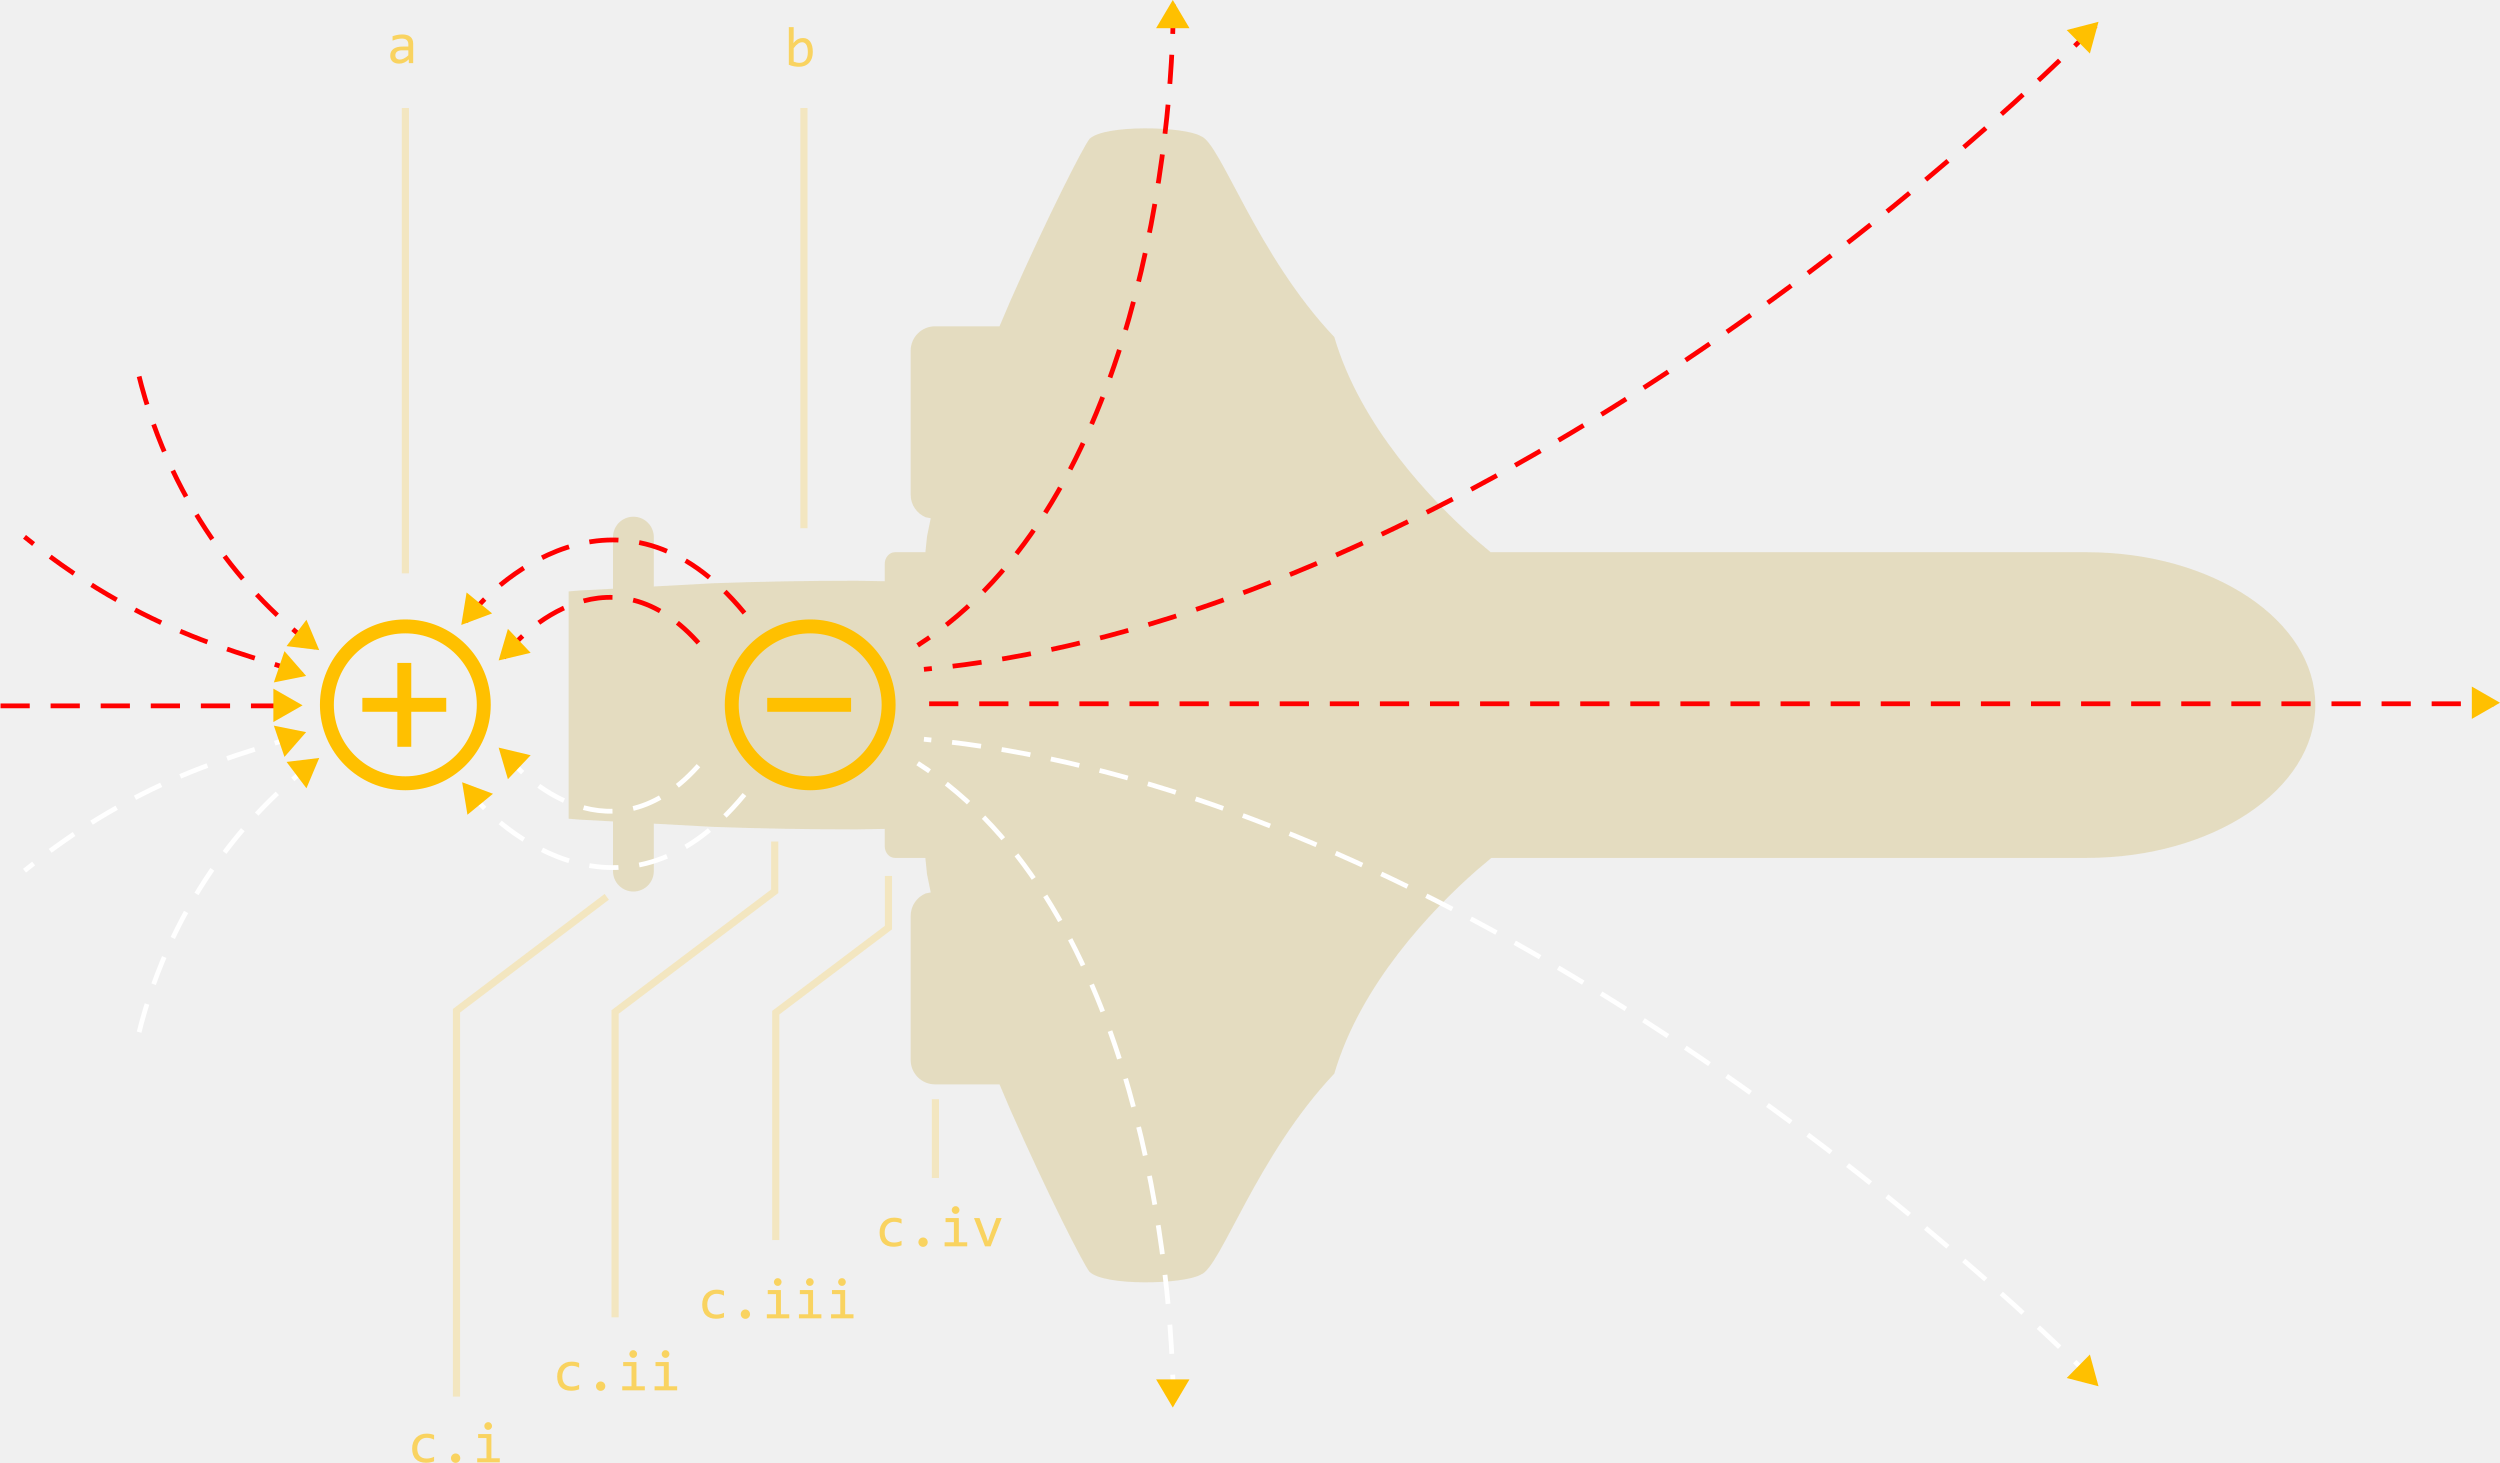
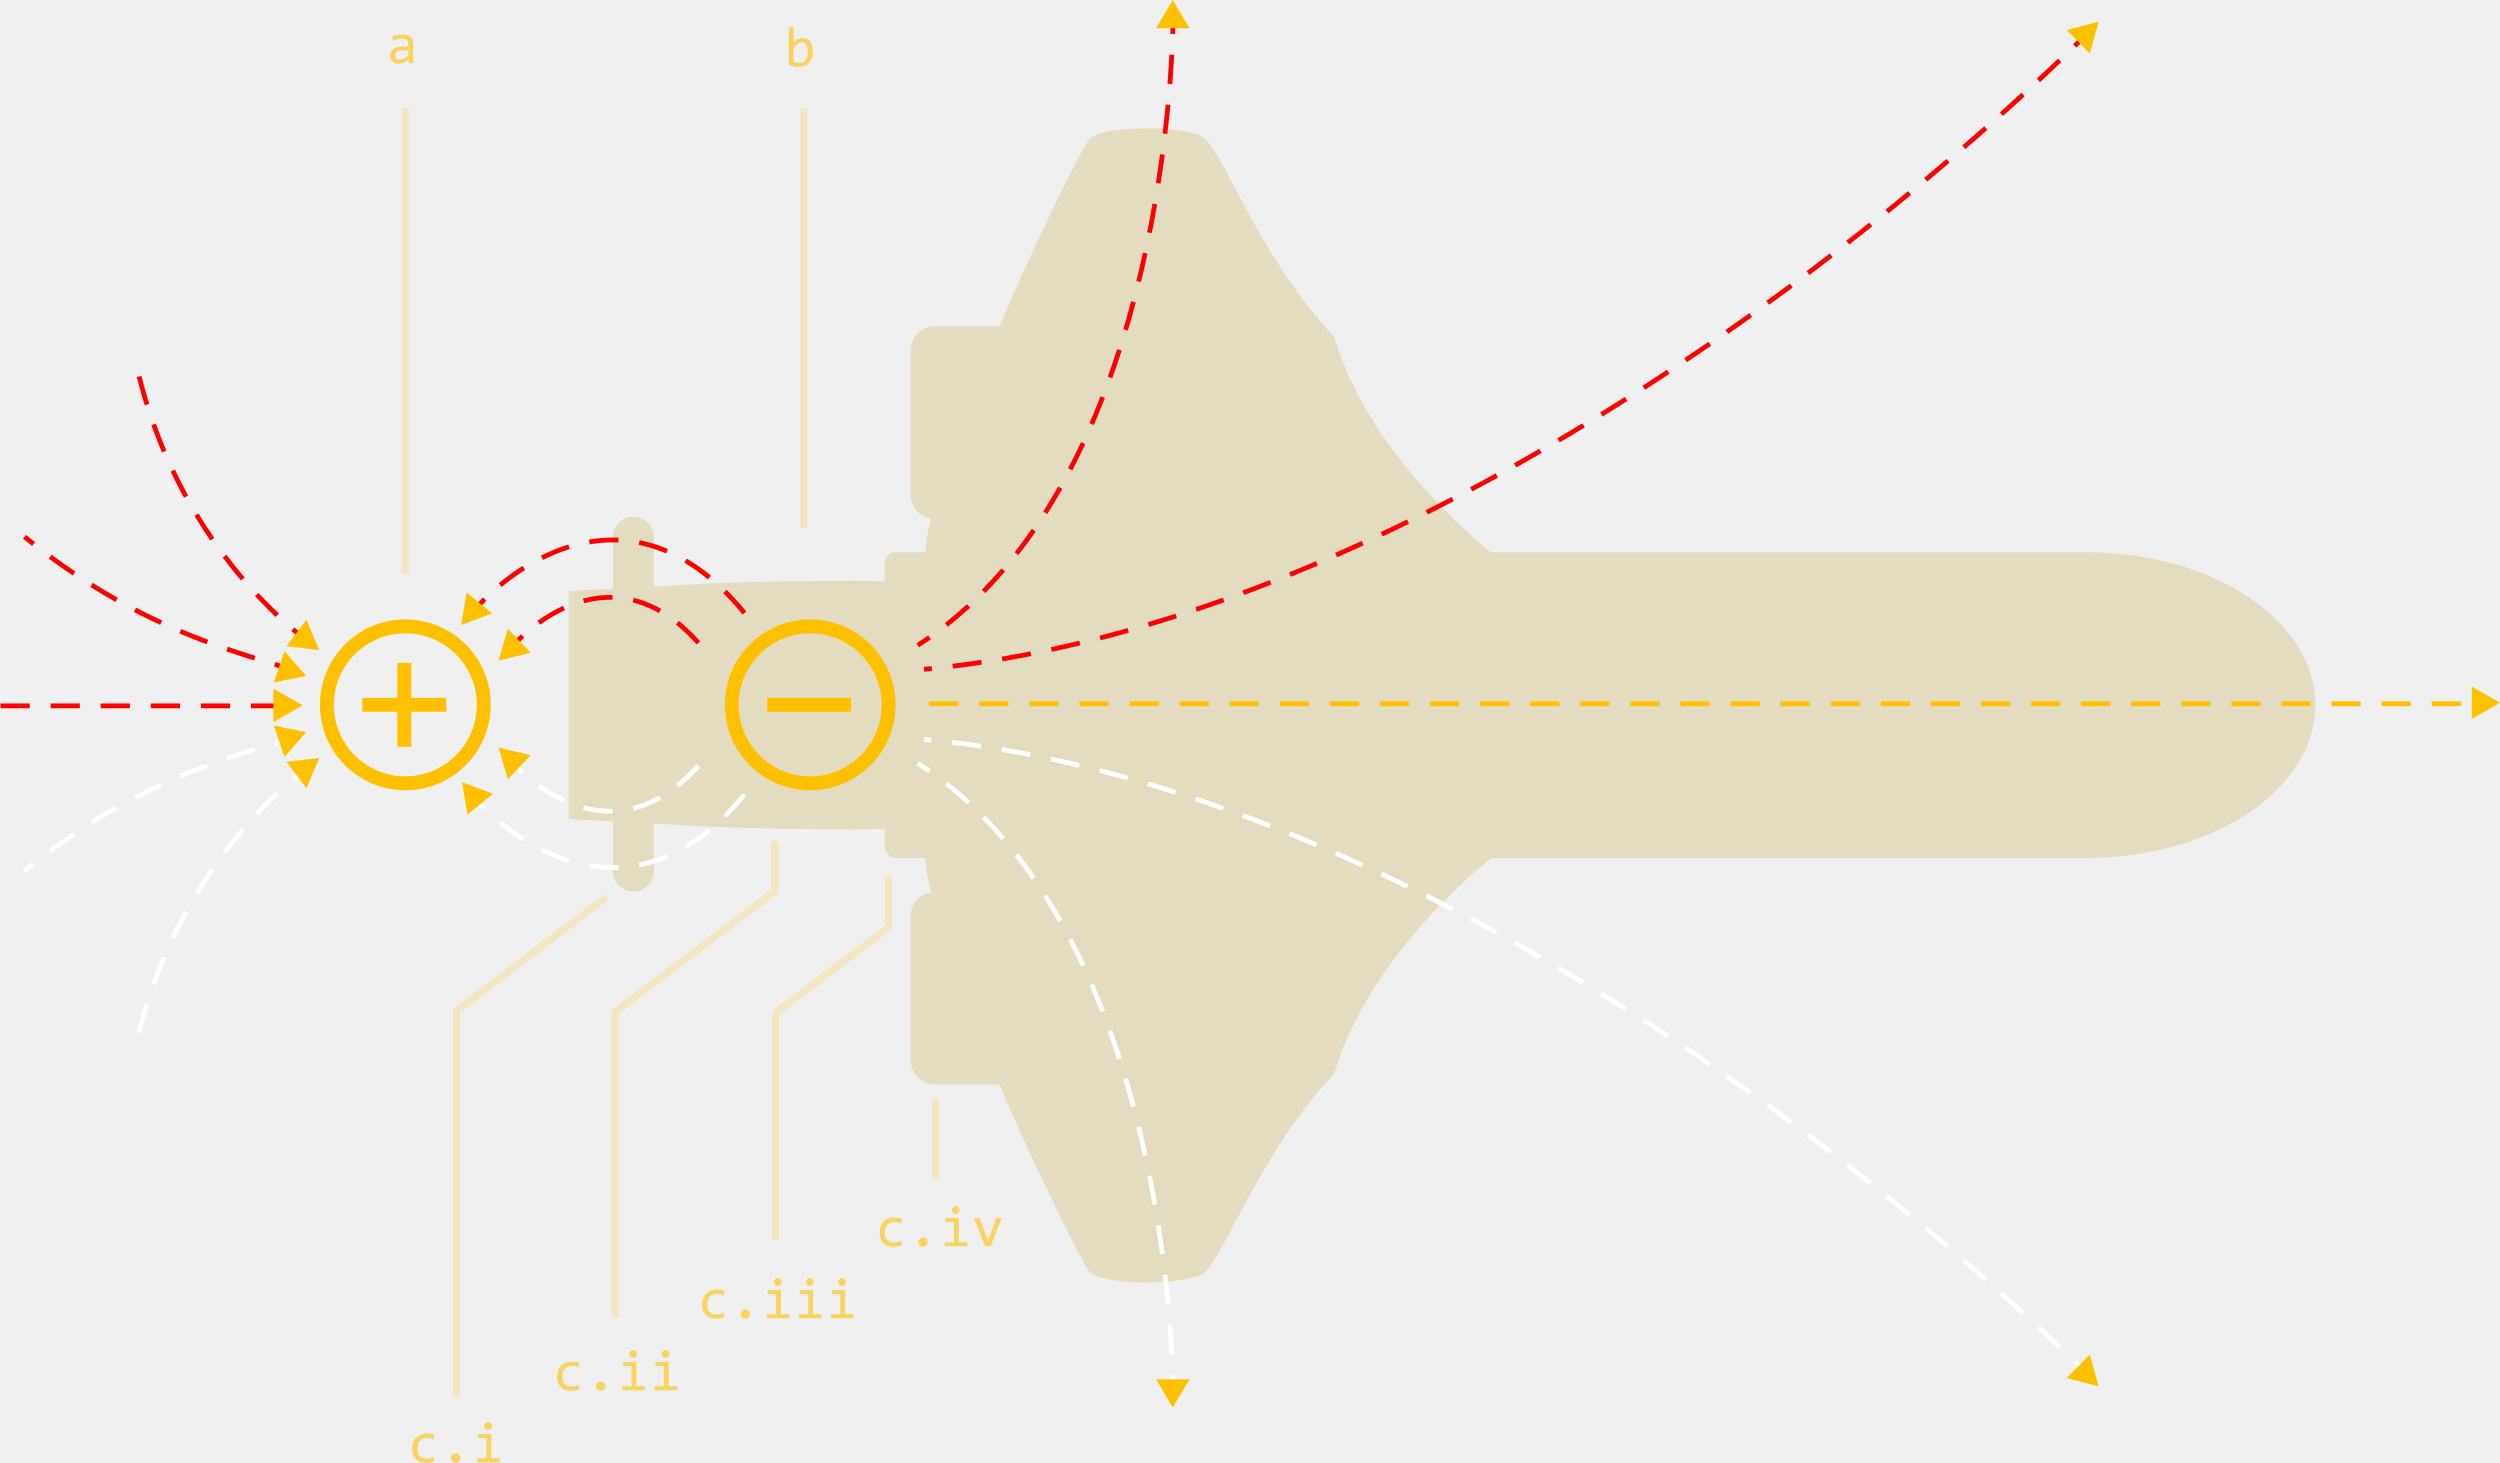
<svg xmlns="http://www.w3.org/2000/svg" width="2396" height="1402" xml:space="preserve" overflow="hidden">
  <style>
  .flux {
    stroke-dasharray: 28 20;
    animation: flux-move 6s linear infinite;
  }

  @keyframes flux-move {
    from { stroke-dashoffset: 0; }
    to   { stroke-dashoffset: -288; }
  }

    .reverse {
  animation-direction: reverse;
}
  
  </style>
  <defs>
    <clipPath id="clip0">
      <rect x="424" y="564" width="2396" height="1402" />
    </clipPath>
  </defs>
  <g clip-path="url(#clip0)" transform="translate(-424 -564)">
    <path d="M1167.5 1752.5 1167.5 1534.53 1275.5 1452.97 1275.5 1403.5" stroke="#FFC000" stroke-width="6.875" stroke-miterlimit="8" stroke-opacity="0.2" fill="none" fill-rule="evenodd" />
    <path d="M1013.5 1826.5 1013.5 1533.89 1166.5 1418.18 1166.5 1370.5" stroke="#FFC000" stroke-width="6.875" stroke-miterlimit="8" stroke-opacity="0.2" fill="none" fill-rule="evenodd" />
    <path d="M861.5 1902.5 861.5 1532.68 1005.5 1423.5" stroke="#FFC000" stroke-width="6.875" stroke-miterlimit="8" stroke-opacity="0.2" fill="none" fill-rule="evenodd" />
    <path d="M2643 1239.73C2643 1320.63 2544.92 1386.22 2423.94 1386.22L2423.86 1386.21 2423.82 1386.22 1853.31 1386.22 1839.43 1397.93C1795.42 1436.61 1727.78 1507.76 1702.82 1592.94 1628.37 1671.52 1593.75 1778.92 1575.06 1785.47 1566.92 1790.27 1543.7 1793.11 1520.76 1793 1497.82 1792.89 1475.17 1789.83 1468.16 1782.85 1462.19 1775.48 1427.7 1707.68 1392.49 1628.01L1381.94 1603.27 1320.17 1603.27C1307.25 1603.27 1296.78 1592.8 1296.78 1579.89L1296.78 1441.84C1296.78 1432.16 1302.67 1423.85 1311.06 1420.3L1316.02 1419.3 1312.47 1401.95 1310.85 1386.22 1281.69 1386.22C1276.29 1386.22 1271.92 1381.17 1271.92 1374.95L1271.92 1358.41 1244.58 1358.89C1197.55 1358.89 1151.65 1358.06 1107.31 1356.47L1050.61 1353.39 1050.61 1398.9C1050.61 1409.7 1041.85 1418.46 1031.05 1418.46 1020.25 1418.46 1011.49 1409.7 1011.49 1398.9L1011.49 1351.27 979.452 1349.53 969 1348.65 969 1130.82 979.452 1129.94 1011.49 1128.2 1011.49 1078.77C1011.49 1067.96 1020.25 1059.21 1031.05 1059.21 1041.85 1059.21 1050.61 1067.96 1050.61 1078.77L1050.61 1126.07 1107.31 1123C1151.65 1121.41 1197.55 1120.57 1244.58 1120.57L1271.92 1121.06 1271.92 1104.52C1271.92 1098.3 1276.29 1093.25 1281.69 1093.25L1310.9 1093.25 1312.47 1078.05 1316.02 1060.7 1311.06 1059.7C1302.67 1056.15 1296.78 1047.84 1296.78 1038.16L1296.78 900.11C1296.78 887.196 1307.25 876.728 1320.17 876.728L1381.94 876.728 1392.49 851.989C1427.7 772.319 1462.19 704.52 1468.16 697.153 1482.18 683.183 1558.78 684.929 1575.06 694.533 1593.75 701.082 1628.37 808.476 1702.82 887.057 1727.78 972.241 1795.42 1043.39 1839.43 1082.07L1852.68 1093.25 2423.82 1093.25 2423.86 1093.26 2423.94 1093.25C2544.92 1093.25 2643 1158.83 2643 1239.73Z" fill="#B88C00" fill-rule="evenodd" fill-opacity="0.2" />
    <path d="M812.5 667.5 812.5 1113.5" stroke="#FFC000" stroke-width="6.875" stroke-miterlimit="8" stroke-opacity="0.2" fill="none" fill-rule="evenodd" />
    <path d="M1194.5 667.5 1194.5 1070.26" stroke="#FFC000" stroke-width="6.875" stroke-miterlimit="8" stroke-opacity="0.2" fill="none" fill-rule="evenodd" />
    <path d="M0 0 0 75.47" stroke="#FFC000" stroke-width="6.875" stroke-miterlimit="8" stroke-opacity="0.2" fill="none" fill-rule="evenodd" transform="matrix(1 0 0 -1 1320.5 1692.97)" />
    <path d="M1192.73 604.48C1192.14 604.48 1191.54 604.573 1190.94 604.76 1190.33 604.947 1189.7 605.258 1189.05 605.693 1188.39 606.129 1187.71 606.707 1186.98 607.427 1186.26 608.147 1185.49 609.04 1184.66 610.107L1184.66 623.093C1185.58 623.449 1186.51 623.729 1187.45 623.933 1188.4 624.138 1189.3 624.24 1190.16 624.24 1191.23 624.24 1192.26 624.071 1193.23 623.733 1194.2 623.396 1195.06 622.831 1195.8 622.04 1196.54 621.249 1197.13 620.2 1197.57 618.893 1198.01 617.587 1198.23 615.964 1198.23 614.027 1198.23 612.622 1198.13 611.333 1197.92 610.16 1197.71 608.987 1197.39 607.982 1196.94 607.147 1196.5 606.311 1195.92 605.658 1195.23 605.187 1194.53 604.716 1193.7 604.48 1192.73 604.48ZM1180 590 1184.66 590 1184.66 600.373 1184.45 605.333C1185.79 603.538 1187.22 602.271 1188.75 601.534 1190.28 600.796 1191.92 600.427 1193.67 600.427 1195.21 600.427 1196.56 600.747 1197.72 601.387 1198.88 602.027 1199.85 602.929 1200.64 604.093 1201.43 605.258 1202.02 606.662 1202.41 608.307 1202.8 609.951 1203 611.787 1203 613.813 1203 616.035 1202.69 618.022 1202.08 619.773 1201.46 621.524 1200.58 623.009 1199.45 624.227 1198.31 625.444 1196.93 626.378 1195.31 627.026 1193.68 627.675 1191.85 628 1189.81 628 1188.22 628 1186.59 627.849 1184.93 627.547 1183.27 627.244 1181.63 626.764 1180 626.107Z" fill="#FFC000" fill-rule="evenodd" fill-opacity="0.6" />
    <path d="M809.478 612.212C808.327 612.212 807.335 612.328 806.502 612.562 805.67 612.795 804.988 613.127 804.456 613.558 803.925 613.989 803.531 614.505 803.274 615.106 803.017 615.707 802.889 616.385 802.889 617.138 802.889 617.659 802.969 618.157 803.128 618.633 803.287 619.108 803.544 619.53 803.898 619.898 804.253 620.266 804.713 620.558 805.28 620.773 805.847 620.988 806.538 621.096 807.353 621.096 808.415 621.096 809.633 620.769 811.006 620.114 812.379 619.458 813.827 618.422 815.35 617.004L815.35 612.212ZM809.584 597C811.196 597 812.649 597.18 813.942 597.539 815.235 597.898 816.329 598.445 817.223 599.181 818.118 599.917 818.804 600.841 819.282 601.954 819.761 603.067 820 604.377 820 605.885L820 624.516 815.855 624.516 815.749 620.881C814.296 622.335 812.822 623.385 811.325 624.031 809.828 624.677 808.256 625 806.608 625 805.085 625 803.783 624.802 802.703 624.408 801.622 624.013 800.732 623.47 800.033 622.779 799.333 622.088 798.819 621.276 798.491 620.342 798.164 619.409 798 618.395 798 617.3 798 614.59 798.996 612.467 800.989 610.933 802.982 609.398 805.926 608.631 809.823 608.631L815.35 608.631 815.35 606.262C815.35 604.664 814.845 603.385 813.836 602.425 812.826 601.465 811.285 600.985 809.212 600.985 807.707 600.985 806.223 601.155 804.762 601.497 803.301 601.837 801.791 602.322 800.232 602.95L800.232 598.723C800.816 598.508 801.467 598.297 802.185 598.091 802.902 597.884 803.659 597.7 804.456 597.539 805.253 597.377 806.086 597.247 806.954 597.148 807.822 597.05 808.699 597 809.584 597Z" fill="#FFC000" fill-rule="evenodd" fill-opacity="0.6" />
    <path d="M860.664 1957C861.274 1957 861.852 1957.12 862.399 1957.35 862.946 1957.59 863.421 1957.91 863.824 1958.32 864.228 1958.74 864.546 1959.22 864.779 1959.77 865.012 1960.32 865.129 1960.91 865.129 1961.54 865.129 1962.15 865.012 1962.73 864.779 1963.27 864.546 1963.81 864.228 1964.28 863.824 1964.69 863.421 1965.09 862.946 1965.41 862.399 1965.65 861.852 1965.88 861.274 1966 860.664 1966 860.036 1966 859.453 1965.88 858.915 1965.65 858.378 1965.41 857.907 1965.09 857.503 1964.69 857.1 1964.28 856.782 1963.81 856.549 1963.27 856.315 1962.73 856.199 1962.15 856.199 1961.54 856.199 1960.91 856.315 1960.32 856.549 1959.77 856.782 1959.22 857.1 1958.74 857.503 1958.32 857.907 1957.91 858.378 1957.59 858.915 1957.35 859.453 1957.12 860.036 1957 860.664 1957ZM882.235 1938.38 894.958 1938.38 894.958 1961.59 903 1961.59 903 1965.51 881.348 1965.51 881.348 1961.59 890.224 1961.59 890.224 1942.27 882.235 1942.27ZM832.61 1938C834.009 1938 835.318 1938.1 836.537 1938.3 837.756 1938.5 838.922 1938.82 840.034 1939.27L840.034 1943.76C838.868 1943.14 837.68 1942.7 836.47 1942.42 835.259 1942.14 834.009 1942 832.718 1942 831.516 1942 830.382 1942.23 829.315 1942.69 828.248 1943.15 827.311 1943.81 826.504 1944.68 825.698 1945.54 825.061 1946.59 824.595 1947.84 824.128 1949.08 823.895 1950.49 823.895 1952.05 823.895 1955.33 824.689 1957.79 826.276 1959.42 827.863 1961.05 830.064 1961.86 832.879 1961.86 834.152 1961.86 835.385 1961.72 836.577 1961.43 837.77 1961.14 838.922 1960.71 840.034 1960.14L840.034 1964.51C838.814 1964.98 837.564 1965.33 836.282 1965.55 835 1965.78 833.677 1965.89 832.314 1965.89 828.046 1965.89 824.761 1964.73 822.456 1962.41 820.152 1960.08 819 1956.68 819 1952.22 819 1950.07 819.332 1948.13 819.995 1946.38 820.659 1944.63 821.591 1943.14 822.793 1941.89 823.994 1940.65 825.429 1939.69 827.096 1939.01 828.764 1938.34 830.602 1938 832.61 1938ZM891.864 1927C892.385 1927 892.869 1927.09 893.317 1927.28 893.765 1927.47 894.155 1927.74 894.487 1928.08 894.819 1928.42 895.079 1928.82 895.267 1929.26 895.455 1929.7 895.549 1930.18 895.549 1930.7 895.549 1931.21 895.455 1931.68 895.267 1932.14 895.079 1932.59 894.819 1932.98 894.487 1933.32 894.155 1933.67 893.765 1933.93 893.317 1934.12 892.869 1934.31 892.385 1934.41 891.864 1934.41 891.345 1934.41 890.86 1934.31 890.412 1934.12 889.964 1933.93 889.574 1933.67 889.242 1933.32 888.91 1932.98 888.65 1932.59 888.462 1932.14 888.274 1931.68 888.18 1931.21 888.18 1930.7 888.18 1930.18 888.274 1929.7 888.462 1929.26 888.65 1928.82 888.91 1928.42 889.242 1928.08 889.574 1927.74 889.964 1927.47 890.412 1927.28 890.86 1927.09 891.345 1927 891.864 1927Z" fill="#FFC000" fill-rule="evenodd" fill-opacity="0.6" />
    <path d="M999.669 1888C1000.28 1888 1000.86 1888.12 1001.4 1888.35 1001.95 1888.59 1002.43 1888.91 1002.83 1889.32 1003.23 1889.74 1003.55 1890.22 1003.78 1890.77 1004.02 1891.32 1004.13 1891.91 1004.13 1892.54 1004.13 1893.15 1004.02 1893.73 1003.78 1894.27 1003.55 1894.81 1003.23 1895.28 1002.83 1895.69 1002.43 1896.09 1001.95 1896.41 1001.4 1896.65 1000.86 1896.88 1000.28 1897 999.669 1897 999.041 1897 998.459 1896.88 997.921 1896.65 997.382 1896.41 996.912 1896.09 996.508 1895.69 996.105 1895.28 995.786 1894.81 995.553 1894.27 995.32 1893.73 995.204 1893.15 995.204 1892.54 995.204 1891.91 995.32 1891.32 995.553 1890.77 995.786 1890.22 996.105 1889.74 996.508 1889.32 996.912 1888.91 997.382 1888.59 997.921 1888.35 998.459 1888.12 999.041 1888 999.669 1888ZM1052.23 1869.38 1064.96 1869.38 1064.96 1892.59 1073 1892.59 1073 1896.51 1051.35 1896.51 1051.35 1892.59 1060.22 1892.59 1060.22 1873.27 1052.23 1873.27ZM1021.24 1869.38 1033.97 1869.38 1033.97 1892.59 1042.01 1892.59 1042.01 1896.51 1020.36 1896.51 1020.36 1892.59 1029.23 1892.59 1029.23 1873.27 1021.24 1873.27ZM971.612 1869C973.011 1869 974.32 1869.1 975.539 1869.3 976.759 1869.5 977.924 1869.82 979.036 1870.27L979.036 1874.76C977.871 1874.14 976.683 1873.7 975.472 1873.42 974.261 1873.14 973.011 1873 971.719 1873 970.518 1873 969.384 1873.23 968.316 1873.69 967.249 1874.15 966.312 1874.81 965.505 1875.68 964.698 1876.54 964.062 1877.59 963.595 1878.84 963.129 1880.08 962.896 1881.49 962.896 1883.05 962.896 1886.33 963.69 1888.79 965.277 1890.42 966.864 1892.05 969.065 1892.87 971.881 1892.87 973.154 1892.87 974.387 1892.72 975.58 1892.43 976.772 1892.14 977.924 1891.71 979.036 1891.14L979.036 1895.51C977.817 1895.98 976.566 1896.33 975.284 1896.55 974.001 1896.78 972.679 1896.89 971.316 1896.89 967.048 1896.89 963.761 1895.73 961.457 1893.41 959.152 1891.08 958 1887.68 958 1883.22 958 1881.07 958.332 1879.13 958.995 1877.38 959.659 1875.63 960.592 1874.14 961.793 1872.89 962.995 1871.65 964.429 1870.69 966.097 1870.01 967.765 1869.34 969.603 1869 971.612 1869ZM1061.86 1858C1062.38 1858 1062.87 1858.09 1063.32 1858.28 1063.76 1858.47 1064.15 1858.74 1064.49 1859.08 1064.82 1859.42 1065.08 1859.82 1065.27 1860.26 1065.45 1860.7 1065.55 1861.18 1065.55 1861.7 1065.55 1862.21 1065.45 1862.68 1065.27 1863.13 1065.08 1863.59 1064.82 1863.98 1064.49 1864.32 1064.15 1864.67 1063.76 1864.93 1063.32 1865.12 1062.87 1865.31 1062.38 1865.41 1061.86 1865.41 1061.34 1865.41 1060.86 1865.31 1060.41 1865.12 1059.96 1864.93 1059.57 1864.67 1059.24 1864.32 1058.91 1863.98 1058.65 1863.59 1058.46 1863.13 1058.27 1862.68 1058.18 1862.21 1058.18 1861.7 1058.18 1861.18 1058.27 1860.7 1058.46 1860.26 1058.65 1859.82 1058.91 1859.42 1059.24 1859.08 1059.57 1858.74 1059.96 1858.47 1060.41 1858.28 1060.86 1858.09 1061.34 1858 1061.86 1858ZM1030.87 1858C1031.39 1858 1031.88 1858.09 1032.33 1858.28 1032.77 1858.47 1033.16 1858.74 1033.5 1859.08 1033.83 1859.42 1034.09 1859.82 1034.28 1860.26 1034.46 1860.7 1034.56 1861.18 1034.56 1861.7 1034.56 1862.21 1034.46 1862.68 1034.28 1863.13 1034.09 1863.59 1033.83 1863.98 1033.5 1864.32 1033.16 1864.67 1032.77 1864.93 1032.33 1865.12 1031.88 1865.31 1031.39 1865.41 1030.87 1865.41 1030.35 1865.41 1029.87 1865.31 1029.42 1865.12 1028.97 1864.93 1028.58 1864.67 1028.25 1864.32 1027.92 1863.98 1027.66 1863.59 1027.47 1863.13 1027.28 1862.68 1027.19 1862.21 1027.19 1861.7 1027.19 1861.18 1027.28 1860.7 1027.47 1860.26 1027.66 1859.82 1027.92 1859.42 1028.25 1859.08 1028.58 1858.74 1028.97 1858.47 1029.42 1858.28 1029.87 1858.09 1030.35 1858 1030.87 1858Z" fill="#FFC000" fill-rule="evenodd" fill-opacity="0.6" />
    <path d="M1138.39 1819C1138.99 1819 1139.57 1819.12 1140.11 1819.35 1140.65 1819.59 1141.13 1819.91 1141.53 1820.32 1141.93 1820.74 1142.24 1821.22 1142.47 1821.77 1142.71 1822.32 1142.82 1822.91 1142.82 1823.54 1142.82 1824.15 1142.71 1824.73 1142.47 1825.27 1142.24 1825.81 1141.93 1826.28 1141.53 1826.69 1141.13 1827.09 1140.65 1827.41 1140.11 1827.65 1139.57 1827.88 1138.99 1828 1138.39 1828 1137.76 1828 1137.18 1827.88 1136.65 1827.65 1136.12 1827.41 1135.65 1827.09 1135.25 1826.69 1134.85 1826.28 1134.53 1825.81 1134.3 1825.27 1134.07 1824.73 1133.95 1824.15 1133.95 1823.54 1133.95 1822.91 1134.07 1822.32 1134.3 1821.77 1134.53 1821.22 1134.85 1820.74 1135.25 1820.32 1135.65 1819.91 1136.12 1819.59 1136.65 1819.35 1137.18 1819.12 1137.76 1819 1138.39 1819ZM1221.37 1800.38 1234.01 1800.38 1234.01 1823.59 1242 1823.59 1242 1827.51 1220.49 1827.51 1220.49 1823.59 1229.31 1823.59 1229.31 1804.27 1221.37 1804.27ZM1190.59 1800.38 1203.23 1800.38 1203.23 1823.59 1211.22 1823.59 1211.22 1827.51 1189.71 1827.51 1189.71 1823.59 1198.53 1823.59 1198.53 1804.27 1190.59 1804.27ZM1159.81 1800.38 1172.45 1800.38 1172.45 1823.59 1180.44 1823.59 1180.44 1827.51 1158.93 1827.51 1158.93 1823.59 1167.75 1823.59 1167.75 1804.27 1159.81 1804.27ZM1110.52 1800C1111.91 1800 1113.21 1800.1 1114.42 1800.3 1115.63 1800.5 1116.79 1800.82 1117.89 1801.27L1117.89 1805.76C1116.74 1805.14 1115.56 1804.7 1114.35 1804.42 1113.15 1804.14 1111.91 1804 1110.63 1804 1109.43 1804 1108.31 1804.23 1107.25 1804.69 1106.19 1805.15 1105.26 1805.81 1104.45 1806.68 1103.65 1807.54 1103.02 1808.59 1102.56 1809.84 1102.09 1811.08 1101.86 1812.49 1101.86 1814.05 1101.86 1817.33 1102.65 1819.79 1104.23 1821.42 1105.8 1823.05 1107.99 1823.86 1110.79 1823.86 1112.05 1823.86 1113.28 1823.72 1114.46 1823.43 1115.64 1823.14 1116.79 1822.71 1117.89 1822.14L1117.89 1826.51C1116.68 1826.98 1115.44 1827.33 1114.17 1827.55 1112.89 1827.78 1111.58 1827.89 1110.23 1827.89 1105.99 1827.89 1102.72 1826.73 1100.43 1824.41 1098.14 1822.08 1097 1818.68 1097 1814.22 1097 1812.07 1097.33 1810.13 1097.99 1808.38 1098.65 1806.63 1099.57 1805.14 1100.77 1803.89 1101.96 1802.65 1103.39 1801.69 1105.04 1801.01 1106.7 1800.34 1108.52 1800 1110.52 1800ZM1230.94 1789C1231.46 1789 1231.94 1789.09 1232.38 1789.28 1232.83 1789.47 1233.21 1789.74 1233.54 1790.08 1233.87 1790.42 1234.13 1790.82 1234.32 1791.26 1234.51 1791.7 1234.6 1792.18 1234.6 1792.7 1234.6 1793.21 1234.51 1793.68 1234.32 1794.13 1234.13 1794.59 1233.87 1794.98 1233.54 1795.32 1233.21 1795.67 1232.83 1795.93 1232.38 1796.12 1231.94 1796.31 1231.46 1796.41 1230.94 1796.41 1230.42 1796.41 1229.94 1796.31 1229.5 1796.12 1229.05 1795.93 1228.66 1795.67 1228.33 1795.32 1228 1794.98 1227.75 1794.59 1227.56 1794.13 1227.37 1793.68 1227.28 1793.21 1227.28 1792.7 1227.28 1792.18 1227.37 1791.7 1227.56 1791.26 1227.75 1790.82 1228 1790.42 1228.33 1790.08 1228.66 1789.74 1229.05 1789.47 1229.5 1789.28 1229.94 1789.09 1230.42 1789 1230.94 1789ZM1200.16 1789C1200.68 1789 1201.16 1789.09 1201.6 1789.28 1202.05 1789.47 1202.43 1789.74 1202.76 1790.08 1203.09 1790.42 1203.35 1790.82 1203.54 1791.26 1203.73 1791.7 1203.82 1792.18 1203.82 1792.7 1203.82 1793.21 1203.73 1793.68 1203.54 1794.13 1203.35 1794.59 1203.09 1794.98 1202.76 1795.32 1202.43 1795.67 1202.05 1795.93 1201.6 1796.12 1201.16 1796.31 1200.68 1796.41 1200.16 1796.41 1199.64 1796.41 1199.16 1796.31 1198.72 1796.12 1198.27 1795.93 1197.88 1795.67 1197.55 1795.32 1197.22 1794.98 1196.97 1794.59 1196.78 1794.13 1196.59 1793.68 1196.5 1793.21 1196.5 1792.7 1196.5 1792.18 1196.59 1791.7 1196.78 1791.26 1196.97 1790.82 1197.22 1790.42 1197.55 1790.08 1197.88 1789.74 1198.27 1789.47 1198.72 1789.28 1199.16 1789.09 1199.64 1789 1200.16 1789ZM1169.38 1789C1169.9 1789 1170.38 1789.09 1170.82 1789.28 1171.27 1789.47 1171.66 1789.74 1171.98 1790.08 1172.31 1790.42 1172.57 1790.82 1172.76 1791.26 1172.95 1791.7 1173.04 1792.18 1173.04 1792.7 1173.04 1793.21 1172.95 1793.68 1172.76 1794.13 1172.57 1794.59 1172.31 1794.98 1171.98 1795.32 1171.66 1795.67 1171.27 1795.93 1170.82 1796.12 1170.38 1796.31 1169.9 1796.41 1169.38 1796.41 1168.86 1796.41 1168.38 1796.31 1167.94 1796.12 1167.49 1795.93 1167.1 1795.67 1166.77 1795.32 1166.45 1794.98 1166.19 1794.59 1166 1794.13 1165.81 1793.68 1165.72 1793.21 1165.72 1792.7 1165.72 1792.18 1165.81 1791.7 1166 1791.26 1166.19 1790.82 1166.45 1790.42 1166.77 1790.08 1167.1 1789.74 1167.49 1789.47 1167.94 1789.28 1168.38 1789.09 1168.86 1789 1169.38 1789Z" fill="#FFC000" fill-rule="evenodd" fill-opacity="0.6" />
    <path d="M1308.65 1750C1309.26 1750 1309.84 1750.12 1310.39 1750.35 1310.93 1750.59 1311.41 1750.91 1311.81 1751.32 1312.22 1751.74 1312.53 1752.22 1312.77 1752.77 1313 1753.32 1313.12 1753.91 1313.12 1754.54 1313.12 1755.15 1313 1755.73 1312.77 1756.27 1312.53 1756.81 1312.22 1757.28 1311.81 1757.69 1311.41 1758.09 1310.93 1758.41 1310.39 1758.65 1309.84 1758.88 1309.26 1759 1308.65 1759 1308.03 1759 1307.44 1758.88 1306.91 1758.65 1306.37 1758.41 1305.9 1758.09 1305.49 1757.69 1305.09 1757.28 1304.77 1756.81 1304.54 1756.27 1304.31 1755.73 1304.19 1755.15 1304.19 1754.54 1304.19 1753.91 1304.31 1753.32 1304.54 1752.77 1304.77 1752.22 1305.09 1751.74 1305.49 1751.32 1305.9 1750.91 1306.37 1750.59 1306.91 1750.35 1307.44 1750.12 1308.03 1750 1308.65 1750ZM1357.46 1731.38 1362.78 1731.38 1369.4 1749.32 1370.82 1753.7 1372.3 1749.22 1378.86 1731.38 1384 1731.38 1373.41 1758.51 1368.03 1758.51ZM1330.22 1731.38 1342.94 1731.38 1342.94 1754.59 1350.98 1754.59 1350.98 1758.51 1329.33 1758.51 1329.33 1754.59 1338.21 1754.59 1338.21 1735.27 1330.22 1735.27ZM1280.61 1731C1282 1731 1283.31 1731.1 1284.53 1731.3 1285.75 1731.5 1286.92 1731.82 1288.03 1732.27L1288.03 1736.76C1286.86 1736.14 1285.68 1735.7 1284.47 1735.42 1283.26 1735.14 1282 1735 1280.71 1735 1279.51 1735 1278.38 1735.23 1277.31 1735.69 1276.25 1736.15 1275.31 1736.81 1274.5 1737.68 1273.7 1738.54 1273.06 1739.59 1272.59 1740.84 1272.13 1742.08 1271.89 1743.49 1271.89 1745.05 1271.89 1748.33 1272.69 1750.79 1274.27 1752.42 1275.86 1754.05 1278.06 1754.86 1280.88 1754.86 1282.15 1754.86 1283.38 1754.72 1284.57 1754.43 1285.77 1754.14 1286.92 1753.71 1288.03 1753.14L1288.03 1757.51C1286.81 1757.98 1285.56 1758.33 1284.28 1758.55 1283 1758.78 1281.67 1758.89 1280.31 1758.89 1276.04 1758.89 1272.76 1757.73 1270.46 1755.41 1268.15 1753.08 1267 1749.68 1267 1745.22 1267 1743.07 1267.33 1741.13 1267.99 1739.38 1268.66 1737.63 1269.59 1736.14 1270.79 1734.89 1271.99 1733.65 1273.43 1732.69 1275.09 1732.01 1276.76 1731.34 1278.6 1731 1280.61 1731ZM1339.85 1720C1340.37 1720 1340.85 1720.09 1341.3 1720.28 1341.75 1720.47 1342.14 1720.74 1342.47 1721.08 1342.8 1721.42 1343.06 1721.82 1343.25 1722.26 1343.44 1722.7 1343.53 1723.18 1343.53 1723.7 1343.53 1724.21 1343.44 1724.68 1343.25 1725.14 1343.06 1725.59 1342.8 1725.98 1342.47 1726.32 1342.14 1726.67 1341.75 1726.93 1341.3 1727.12 1340.85 1727.31 1340.37 1727.41 1339.85 1727.41 1339.33 1727.41 1338.84 1727.31 1338.39 1727.12 1337.95 1726.93 1337.56 1726.67 1337.22 1726.32 1336.89 1725.98 1336.63 1725.59 1336.44 1725.14 1336.26 1724.68 1336.16 1724.21 1336.16 1723.7 1336.16 1723.18 1336.26 1722.7 1336.44 1722.26 1336.63 1721.82 1336.89 1721.42 1337.22 1721.08 1337.56 1720.74 1337.95 1720.47 1338.39 1720.28 1338.84 1720.09 1339.33 1720 1339.85 1720Z" fill="#FFC000" fill-rule="evenodd" fill-opacity="0.6" />
-     <path class="flux" d="M1314.5 1238.5 2814.36 1238.5" stroke="#FF0000" stroke-width="4.583" stroke-miterlimit="8" fill="none" fill-rule="evenodd" />
+     <path class="flux" d="M1314.5 1238.5 2814.36 1238.5" stroke="#FFC000" stroke-width="4.583" stroke-miterlimit="8" fill="none" fill-rule="evenodd" />
    <path class="flux" d="M424.5 1240.5 710.287 1240.5" stroke="#FF0000" stroke-width="4.583" stroke-miterlimit="8" fill="none" fill-rule="evenodd" />
    <path class="flux reverse" d="M870.5 1159.5C891.212 1126.99 1018 1006.2 1137.5 1151.51" stroke="#FF0000" stroke-width="4.583" stroke-miterlimit="8" fill="none" fill-rule="evenodd" />
    <path class="flux" d="M906.5 1194.5C921.549 1170.33 1013.67 1080.51 1100.5 1188.56" stroke="#FF0000" stroke-width="4.583" stroke-miterlimit="8" fill="none" fill-rule="evenodd" />
    <path class="flux" d="M726.5 1184.5C662.309 1136.95 583.137 1045.72 553.5 908.5" stroke="#FF0000" stroke-width="4.583" stroke-miterlimit="8" fill="none" fill-rule="evenodd" />
    <path class="flux" d="M713.5 1210.5C683.827 1194.49 573.964 1181.34 447.5 1078.5" stroke="#FF0000" stroke-width="4.583" stroke-miterlimit="8" fill="none" fill-rule="evenodd" />
    <path class="flux" d="M2432.5 588.5C2172.44 845.562 1726.51 1166.59 1309.5 1205.5" stroke="#FF0000" stroke-width="4.583" stroke-miterlimit="8" fill="none" fill-rule="evenodd" />
    <path class="flux" d="M1548.5 568.5C1548.11 688.567 1517.29 1045.09 1303.5 1182.5" stroke="#FF0000" stroke-width="4.583" stroke-miterlimit="8" fill="none" fill-rule="evenodd" />
    <g>
      <g>
        <g>
          <path d="M1200.5 1162.31C1157.86 1162.3 1123.28 1196.86 1123.27 1239.5 1123.26 1282.14 1157.81 1316.72 1200.46 1316.73 1243.1 1316.74 1277.68 1282.19 1277.69 1239.54 1277.69 1239.54 1277.69 1239.53 1277.69 1239.52 1277.71 1196.9 1243.18 1162.33 1200.56 1162.31 1200.54 1162.31 1200.52 1162.31 1200.5 1162.31ZM1200.5 1312.67C1160.1 1312.68 1127.34 1279.94 1127.33 1239.54 1127.32 1199.14 1160.06 1166.39 1200.46 1166.37 1240.85 1166.36 1273.61 1199.1 1273.62 1239.5 1273.62 1239.51 1273.62 1239.52 1273.62 1239.53 1273.58 1279.9 1240.87 1312.62 1200.5 1312.67Z" stroke="#FFC000" stroke-width="9.286" fill="#FFC000" />
          <path d="M1163.94 1237.47 1235.03 1237.47 1235.03 1241.53 1163.94 1241.53Z" stroke="#FFC000" stroke-width="9.286" fill="#FFC000" />
        </g>
      </g>
    </g>
    <g>
      <g>
        <g>
          <path d="M812.5 1162.31C769.858 1162.3 735.28 1196.86 735.268 1239.5 735.255 1282.14 769.813 1316.72 812.455 1316.73 855.097 1316.74 889.675 1282.19 889.687 1239.54 889.687 1239.54 889.687 1239.53 889.687 1239.52 889.71 1196.9 855.179 1162.33 812.561 1162.31 812.541 1162.31 812.52 1162.31 812.5 1162.31ZM812.5 1312.67C772.102 1312.68 739.343 1279.94 739.33 1239.54 739.318 1199.14 772.057 1166.39 812.455 1166.37 852.853 1166.36 885.613 1199.1 885.625 1239.5 885.625 1239.51 885.625 1239.52 885.625 1239.53 885.585 1279.9 852.873 1312.62 812.5 1312.67Z" stroke="#FFC000" stroke-width="9.286" fill="#FFC000" />
          <path d="M813.516 1203.98 809.453 1203.98 809.453 1237.47 775.938 1237.47 775.938 1241.53 809.453 1241.53 809.453 1275.08 813.516 1275.08 813.516 1241.53 847.031 1241.53 847.031 1237.47 813.516 1237.47 813.516 1203.98Z" stroke="#FFC000" stroke-width="9.286" fill="#FFC000" />
        </g>
      </g>
    </g>
    <path class="flux" d="M78 267C45.495 246.288-75.304 119.501 70.01 0" stroke="#FFFFFF" stroke-width="4.583" stroke-miterlimit="8" fill="none" fill-rule="evenodd" transform="matrix(-1.83697e-16 -1 -1 1.83697e-16 1137.5 1395.5)" />
    <path class="flux" d="M58 194C33.83 178.951-55.995 86.828 52.058 0" stroke="#FFFFFF" stroke-width="4.583" stroke-miterlimit="8" fill="none" fill-rule="evenodd" transform="matrix(-1.83697e-16 -1 -1 1.83697e-16 1100.5 1341.5)" />
    <path class="flux" d="M173 276C108.809 228.446 29.637 137.221 0 0" stroke="#FFFFFF" stroke-width="4.583" stroke-miterlimit="8" fill="none" fill-rule="evenodd" transform="matrix(1 0 0 -1 553.5 1569.5)" />
    <path class="flux" d="M266 132C236.326 115.994 126.464 102.836 0 0" stroke="#FFFFFF" stroke-width="4.583" stroke-miterlimit="8" fill="none" fill-rule="evenodd" transform="matrix(1 0 0 -1 447.5 1398.5)" />
    <path class="flux" d="M616 1123C359.355 862.939 38.847 417.015 0 0" stroke="#FFFFFF" stroke-width="4.583" stroke-miterlimit="8" fill="none" fill-rule="evenodd" transform="matrix(6.12323e-17 1 1 -6.12323e-17 1309.5 1272.5)" />
    <path class="flux" d="M614 245C493.933 244.609 137.414 213.792 0 0" stroke="#FFFFFF" stroke-width="4.583" stroke-miterlimit="8" fill="none" fill-rule="evenodd" transform="matrix(6.12323e-17 1 1 -6.12323e-17 1303.5 1295.5)" />
    <path d="M1532 591 1548 564 1564 591Z" fill="#FFC000" fill-rule="evenodd" />
    <path d="M2404.69 592.797 2435.24 584.881 2426.94 615.323Z" fill="#FFC000" fill-rule="evenodd" />
    <path d="M2793 1222 2820 1237.5 2793 1253Z" fill="#FFC000" fill-rule="evenodd" />
    <path d="M895.643 1151.9 866.089 1162.95 871.175 1131.81Z" fill="#FFC000" fill-rule="evenodd" />
    <path d="M932.585 1189.65 901.893 1196.97 910.783 1166.7Z" fill="#FFC000" fill-rule="evenodd" />
    <path d="M686 1224 714 1240 686 1256Z" fill="#FFC000" fill-rule="evenodd" />
    <path d="M696.637 1188.05 717.389 1211.81 686.456 1218.03Z" fill="#FFC000" fill-rule="evenodd" />
    <path d="M717.698 1157.98 729.947 1187.06 698.626 1183.25Z" fill="#FFC000" fill-rule="evenodd" />
    <path d="M0 27 16 0 32 27Z" fill="#FFC000" fill-rule="evenodd" transform="matrix(1 0 0 -1 1532 1913)" />
    <path d="M0 27.293 15.83 0 31.66 27.293Z" fill="#FFC000" fill-rule="evenodd" transform="matrix(0.702707 -0.71148 -0.71148 -0.702707 2424.11 1903.86)" />
    <path d="M0 27.293 15.83 0 31.66 27.293Z" fill="#FFC000" fill-rule="evenodd" transform="matrix(-0.772855 0.634583 0.634583 0.772855 879.142 1303.66)" />
    <path d="M0 27.293 15.83 0 31.66 27.293Z" fill="#FFC000" fill-rule="evenodd" transform="matrix(-0.688629 0.725114 0.725114 0.688629 912.794 1269.03)" />
    <path d="M0 27.293 15.83 0 31.66 27.293Z" fill="#FFC000" fill-rule="evenodd" transform="matrix(-0.321579 -0.946883 -0.946883 0.321579 722.48 1280.66)" />
    <path d="M0 27.293 15.83 0 31.66 27.293Z" fill="#FFC000" fill-rule="evenodd" transform="matrix(-0.602418 -0.79818 -0.79818 0.602418 739.483 1303.05)" />
  </g>
</svg>
